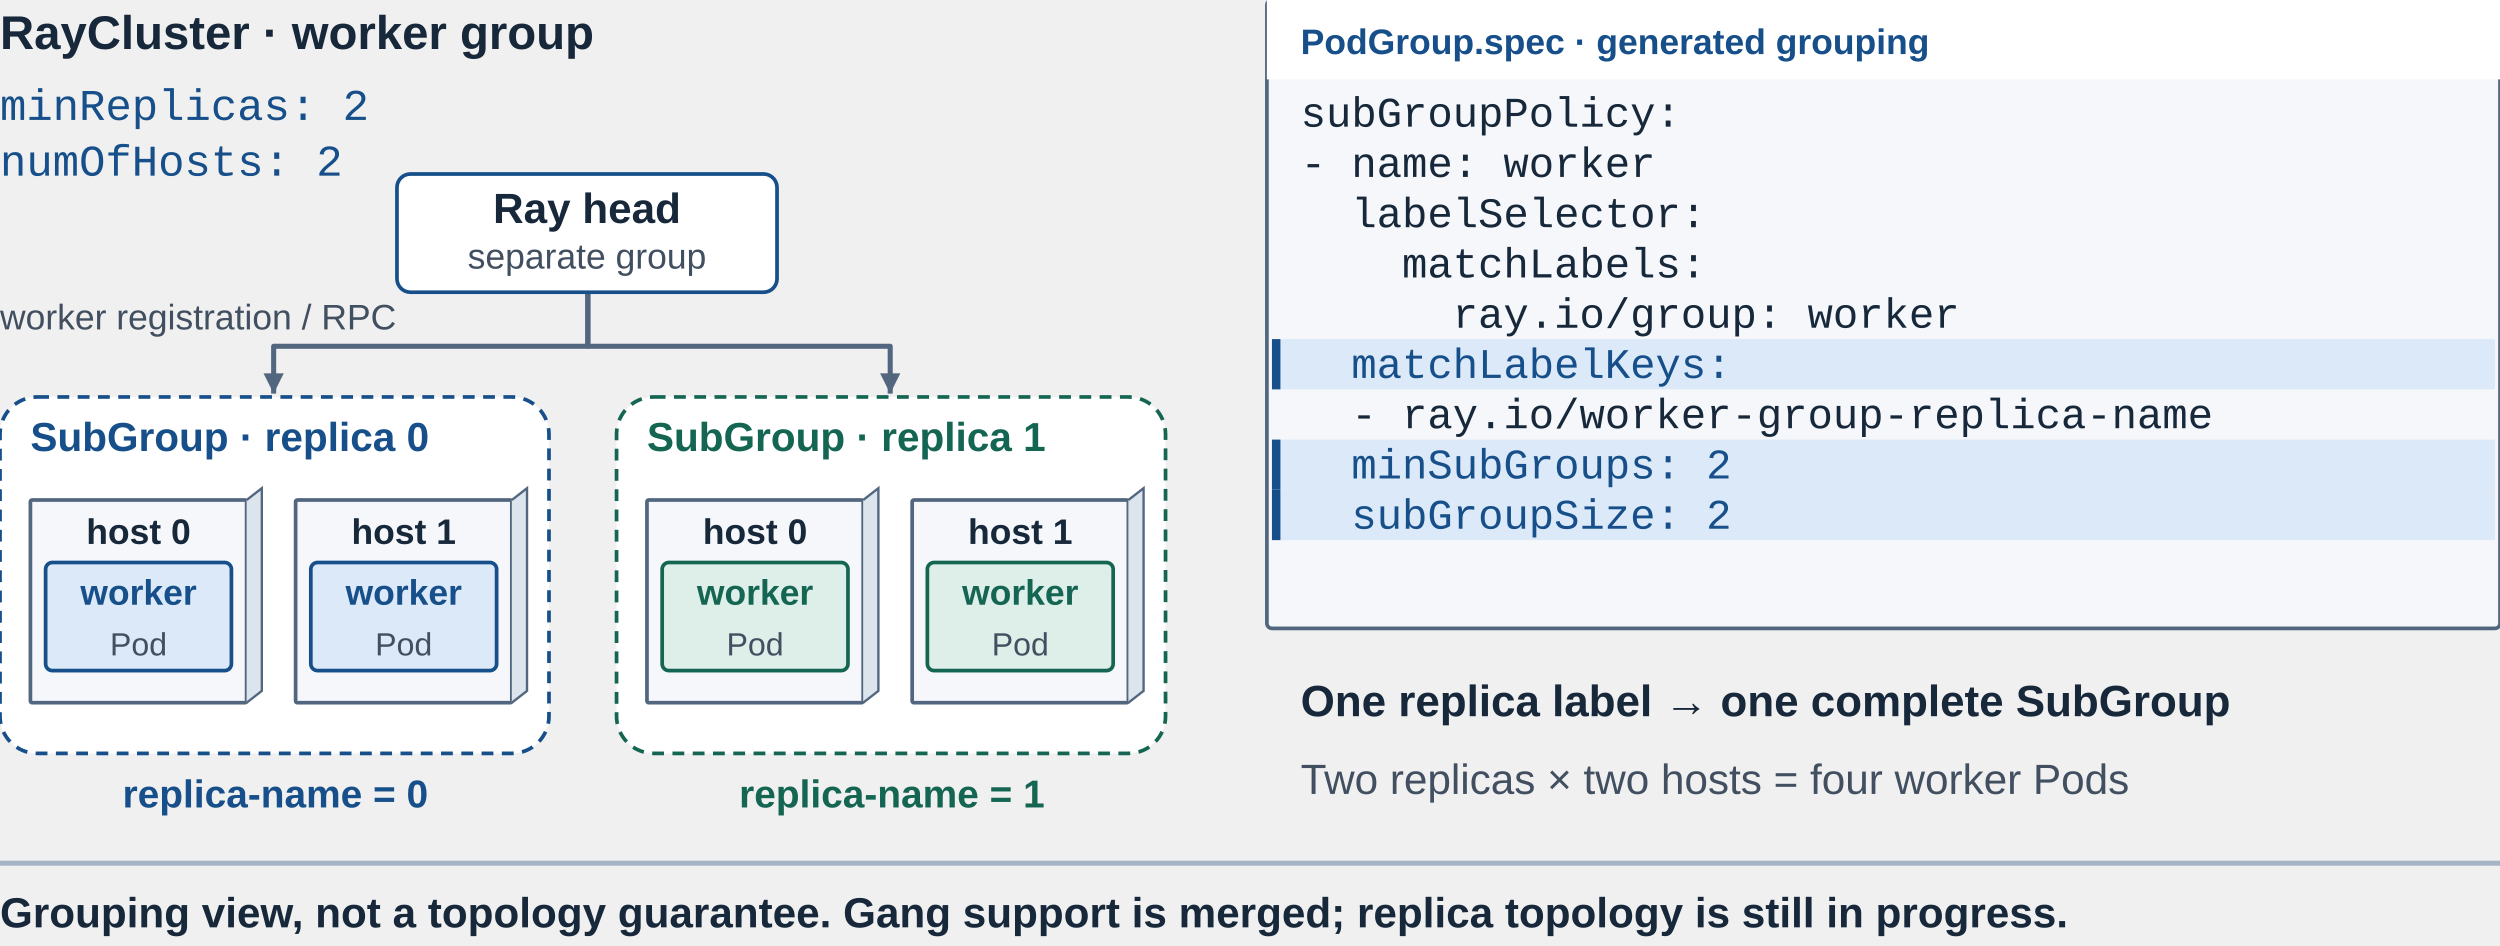
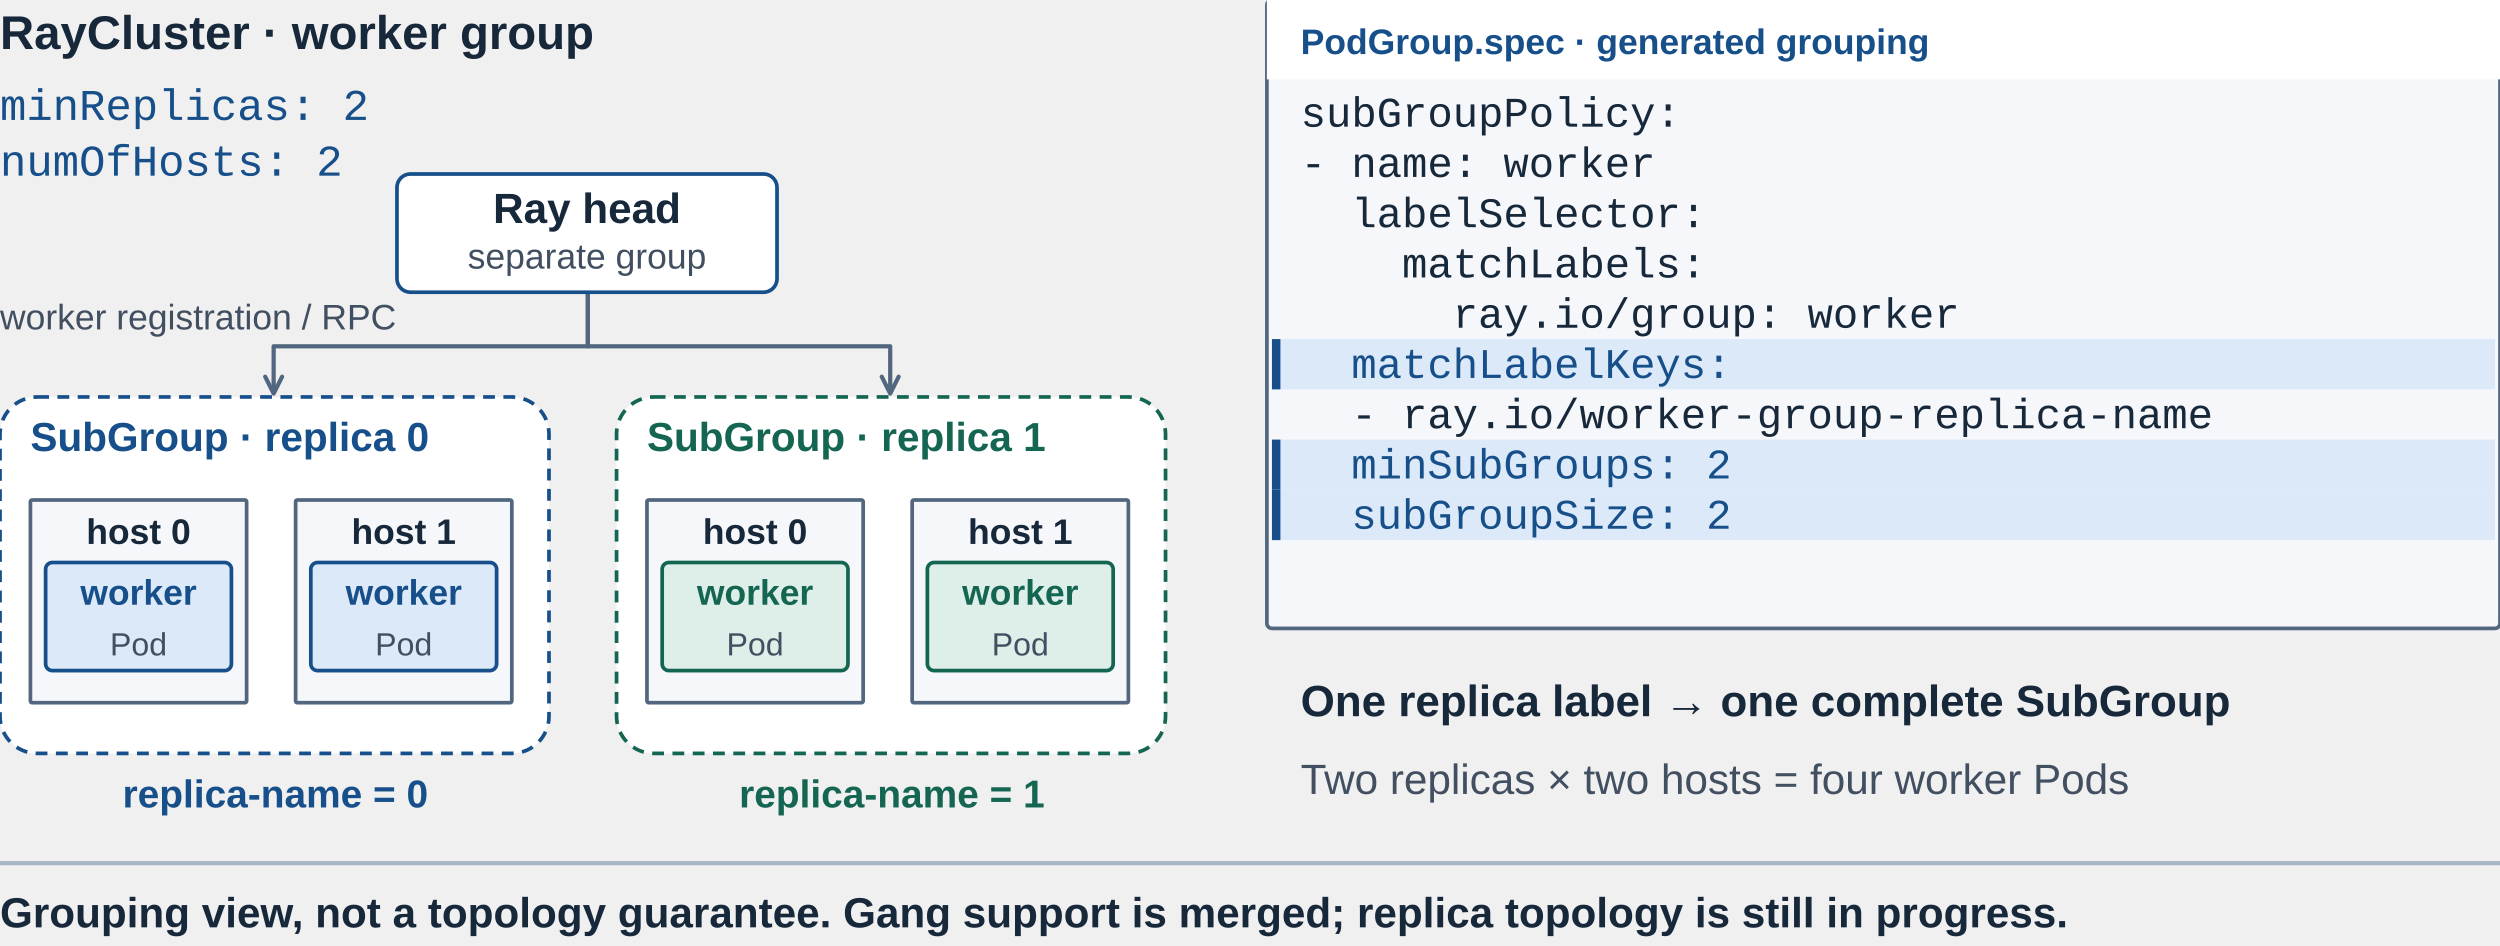
<svg xmlns="http://www.w3.org/2000/svg" width="1480" height="560" viewBox="0 0 1480 560">
  <defs>
    <marker id="arrow-146653" viewBox="0 0 12 12" refX="12" refY="6" markerWidth="12" markerHeight="12" markerUnits="userSpaceOnUse" orient="auto">
      <path d="M0 0 L12 6 L0 12 Z" fill="#146653" />
    </marker>
    <marker id="arrow-164f89" viewBox="0 0 12 12" refX="12" refY="6" markerWidth="12" markerHeight="12" markerUnits="userSpaceOnUse" orient="auto">
      <path d="M0 0 L12 6 L0 12 Z" fill="#164f89" />
    </marker>
    <marker id="arrow-17283b" viewBox="0 0 12 12" refX="12" refY="6" markerWidth="12" markerHeight="12" markerUnits="userSpaceOnUse" orient="auto">
      <path d="M0 0 L12 6 L0 12 Z" fill="#17283b" />
    </marker>
    <marker id="arrow-414f60" viewBox="0 0 12 12" refX="12" refY="6" markerWidth="12" markerHeight="12" markerUnits="userSpaceOnUse" orient="auto">
      <path d="M0 0 L12 6 L0 12 Z" fill="#414f60" />
    </marker>
    <marker id="arrow-52677f" viewBox="0 0 12 12" refX="12" refY="6" markerWidth="12" markerHeight="12" markerUnits="userSpaceOnUse" orient="auto">
      <path d="M0 0 L12 6 L0 12 Z" fill="#52677f" />
    </marker>
    <marker id="arrow-62448d" viewBox="0 0 12 12" refX="12" refY="6" markerWidth="12" markerHeight="12" markerUnits="userSpaceOnUse" orient="auto">
      <path d="M0 0 L12 6 L0 12 Z" fill="#62448d" />
    </marker>
    <marker id="arrow-8b621c" viewBox="0 0 12 12" refX="12" refY="6" markerWidth="12" markerHeight="12" markerUnits="userSpaceOnUse" orient="auto">
      <path d="M0 0 L12 6 L0 12 Z" fill="#8b621c" />
    </marker>
    <marker id="arrow-a6b5c6" viewBox="0 0 12 12" refX="12" refY="6" markerWidth="12" markerHeight="12" markerUnits="userSpaceOnUse" orient="auto">
      <path d="M0 0 L12 6 L0 12 Z" fill="#a6b5c6" />
    </marker>
    <marker id="arrow-c14421" viewBox="0 0 12 12" refX="12" refY="6" markerWidth="12" markerHeight="12" markerUnits="userSpaceOnUse" orient="auto">
      <path d="M0 0 L12 6 L0 12 Z" fill="#c14421" />
    </marker>
    <marker id="arrow-dce5ee" viewBox="0 0 12 12" refX="12" refY="6" markerWidth="12" markerHeight="12" markerUnits="userSpaceOnUse" orient="auto">
      <path d="M0 0 L12 6 L0 12 Z" fill="#dce5ee" />
    </marker>
    <marker id="arrow-dce9f8" viewBox="0 0 12 12" refX="12" refY="6" markerWidth="12" markerHeight="12" markerUnits="userSpaceOnUse" orient="auto">
      <path d="M0 0 L12 6 L0 12 Z" fill="#dce9f8" />
    </marker>
    <marker id="arrow-deeee8" viewBox="0 0 12 12" refX="12" refY="6" markerWidth="12" markerHeight="12" markerUnits="userSpaceOnUse" orient="auto">
      <path d="M0 0 L12 6 L0 12 Z" fill="#deeee8" />
    </marker>
    <marker id="arrow-eae3f3" viewBox="0 0 12 12" refX="12" refY="6" markerWidth="12" markerHeight="12" markerUnits="userSpaceOnUse" orient="auto">
      <path d="M0 0 L12 6 L0 12 Z" fill="#eae3f3" />
    </marker>
    <marker id="arrow-f2f5f9" viewBox="0 0 12 12" refX="12" refY="6" markerWidth="12" markerHeight="12" markerUnits="userSpaceOnUse" orient="auto">
      <path d="M0 0 L12 6 L0 12 Z" fill="#f2f5f9" />
    </marker>
    <marker id="arrow-fff5e2" viewBox="0 0 12 12" refX="12" refY="6" markerWidth="12" markerHeight="12" markerUnits="userSpaceOnUse" orient="auto">
      <path d="M0 0 L12 6 L0 12 Z" fill="#fff5e2" />
    </marker>
    <marker id="arrow-ffffff" viewBox="0 0 12 12" refX="12" refY="6" markerWidth="12" markerHeight="12" markerUnits="userSpaceOnUse" orient="auto">
      <path d="M0 0 L12 6 L0 12 Z" fill="#ffffff" />
    </marker>
  </defs>
  <rect x="0" y="235" width="325" height="211" rx="22" fill="#ffffff" stroke="#164f89" stroke-width="2.2" stroke-dasharray="7 5" />
  <rect x="365" y="235" width="325" height="211" rx="22" fill="#ffffff" stroke="#146653" stroke-width="2.2" stroke-dasharray="7 5" />
-   <path d="M348,173 L348,205 L162,205 L162,233" fill="none" stroke="#52677f" stroke-width="3" stroke-linejoin="round" marker-end="url(#arrow-52677f)" />
-   <path d="M348,173 L348,205 L527,205 L527,233" fill="none" stroke="#52677f" stroke-width="3" stroke-linejoin="round" marker-end="url(#arrow-52677f)" />
-   <path d="M750,47 L1480,47" fill="none" stroke="#164f89" stroke-width="3" stroke-linejoin="round" />
-   <path d="M0,511 L1480,511" fill="none" stroke="#a6b5c6" stroke-width="3" stroke-linejoin="round" />
+   <path d="M348,173 L348,205 L162,205 L162,233" fill="none" stroke="#52677f" stroke-width="2.5" stroke-linejoin="round" />
+   <path d="M157.0,223.0 L162,233 L167.0,223.0" fill="none" stroke="#52677f" stroke-width="2.5" stroke-linecap="round" stroke-linejoin="round" />
+   <path d="M348,173 L348,205 L527,205 L527,233" fill="none" stroke="#52677f" stroke-width="2.5" stroke-linejoin="round" />
+   <path d="M522.0,223.0 L527,233 L532.0,223.0" fill="none" stroke="#52677f" stroke-width="2.5" stroke-linecap="round" stroke-linejoin="round" />
+   <path d="M750,47 L1480,47" fill="none" stroke="#164f89" stroke-width="2.5" stroke-linejoin="round" />
+   <path d="M0,511 L1480,511" fill="none" stroke="#a6b5c6" stroke-width="2.5" stroke-linejoin="round" />
  <text x="0" y="29" font-family="Liberation Sans, Arial, sans-serif" font-size="28" font-weight="700" fill="#17283b" text-anchor="start">
    <tspan x="0" dy="0">RayCluster · worker group</tspan>
  </text>
  <text x="0" y="71" xml:space="preserve" font-family="Liberation Mono" font-size="26" font-weight="400" fill="#164f89">minReplicas: 2</text>
  <text x="0" y="104" xml:space="preserve" font-family="Liberation Mono" font-size="26" font-weight="400" fill="#164f89">numOfHosts: 2</text>
  <rect x="235" y="103" width="225" height="70" rx="8" fill="#ffffff" stroke="#164f89" stroke-width="2.2" />
  <text x="347.5" y="132.0" font-family="Liberation Sans, Arial, sans-serif" font-size="25" font-weight="700" fill="#17283b" text-anchor="middle">
    <tspan x="347.5" dy="0">Ray head</tspan>
  </text>
  <text x="347.5" y="159.0" font-family="Liberation Sans, Arial, sans-serif" font-size="21" font-weight="400" fill="#414f60" text-anchor="middle">
    <tspan x="347.5" dy="0">separate group</tspan>
  </text>
  <text x="18" y="267" font-family="Liberation Sans, Arial, sans-serif" font-size="24" font-weight="700" fill="#164f89" text-anchor="start">
    <tspan x="18" dy="0">SubGroup · replica 0</tspan>
  </text>
  <rect x="18" y="296" width="128" height="120" rx="1" fill="#f5f7fa" stroke="#52677f" stroke-width="2.2" />
-   <path d="M146,296 l9,-7 v120 l-9,7" fill="#dce5ee" stroke="#52677f" stroke-width="1.4" />
  <text x="82.0" y="322" font-family="Liberation Sans, Arial, sans-serif" font-size="21" font-weight="700" fill="#17283b" text-anchor="middle">
    <tspan x="82.0" dy="0">host 0</tspan>
  </text>
  <rect x="27" y="333.0" width="110" height="64.0" rx="4" fill="#dce9f8" stroke="#164f89" stroke-width="2.2" />
  <text x="82.0" y="358.0" font-family="Liberation Sans, Arial, sans-serif" font-size="21" font-weight="700" fill="#164f89" text-anchor="middle">
    <tspan x="82.0" dy="0">worker</tspan>
  </text>
  <text x="82.0" y="388.0" font-family="Liberation Sans, Arial, sans-serif" font-size="19" font-weight="400" fill="#414f60" text-anchor="middle">
    <tspan x="82.0" dy="0">Pod</tspan>
  </text>
  <rect x="175" y="296" width="128" height="120" rx="1" fill="#f5f7fa" stroke="#52677f" stroke-width="2.2" />
-   <path d="M303,296 l9,-7 v120 l-9,7" fill="#dce5ee" stroke="#52677f" stroke-width="1.4" />
  <text x="239.0" y="322" font-family="Liberation Sans, Arial, sans-serif" font-size="21" font-weight="700" fill="#17283b" text-anchor="middle">
    <tspan x="239.0" dy="0">host 1</tspan>
  </text>
  <rect x="184" y="333.0" width="110" height="64.0" rx="4" fill="#dce9f8" stroke="#164f89" stroke-width="2.2" />
  <text x="239.0" y="358.0" font-family="Liberation Sans, Arial, sans-serif" font-size="21" font-weight="700" fill="#164f89" text-anchor="middle">
    <tspan x="239.0" dy="0">worker</tspan>
  </text>
  <text x="239.0" y="388.0" font-family="Liberation Sans, Arial, sans-serif" font-size="19" font-weight="400" fill="#414f60" text-anchor="middle">
    <tspan x="239.0" dy="0">Pod</tspan>
  </text>
  <text x="163" y="478" font-family="Liberation Sans, Arial, sans-serif" font-size="23" font-weight="700" fill="#164f89" text-anchor="middle">
    <tspan x="163" dy="0">replica-name = 0</tspan>
  </text>
  <text x="383" y="267" font-family="Liberation Sans, Arial, sans-serif" font-size="24" font-weight="700" fill="#146653" text-anchor="start">
    <tspan x="383" dy="0">SubGroup · replica 1</tspan>
  </text>
  <rect x="383" y="296" width="128" height="120" rx="1" fill="#f5f7fa" stroke="#52677f" stroke-width="2.2" />
-   <path d="M511,296 l9,-7 v120 l-9,7" fill="#dce5ee" stroke="#52677f" stroke-width="1.4" />
  <text x="447.0" y="322" font-family="Liberation Sans, Arial, sans-serif" font-size="21" font-weight="700" fill="#17283b" text-anchor="middle">
    <tspan x="447.0" dy="0">host 0</tspan>
  </text>
  <rect x="392" y="333.0" width="110" height="64.0" rx="4" fill="#deeee8" stroke="#146653" stroke-width="2.2" />
  <text x="447.0" y="358.0" font-family="Liberation Sans, Arial, sans-serif" font-size="21" font-weight="700" fill="#146653" text-anchor="middle">
    <tspan x="447.0" dy="0">worker</tspan>
  </text>
  <text x="447.0" y="388.0" font-family="Liberation Sans, Arial, sans-serif" font-size="19" font-weight="400" fill="#414f60" text-anchor="middle">
    <tspan x="447.0" dy="0">Pod</tspan>
  </text>
  <rect x="540" y="296" width="128" height="120" rx="1" fill="#f5f7fa" stroke="#52677f" stroke-width="2.2" />
-   <path d="M668,296 l9,-7 v120 l-9,7" fill="#dce5ee" stroke="#52677f" stroke-width="1.4" />
  <text x="604.0" y="322" font-family="Liberation Sans, Arial, sans-serif" font-size="21" font-weight="700" fill="#17283b" text-anchor="middle">
    <tspan x="604.0" dy="0">host 1</tspan>
  </text>
  <rect x="549" y="333.0" width="110" height="64.0" rx="4" fill="#deeee8" stroke="#146653" stroke-width="2.2" />
  <text x="604.0" y="358.0" font-family="Liberation Sans, Arial, sans-serif" font-size="21" font-weight="700" fill="#146653" text-anchor="middle">
    <tspan x="604.0" dy="0">worker</tspan>
  </text>
  <text x="604.0" y="388.0" font-family="Liberation Sans, Arial, sans-serif" font-size="19" font-weight="400" fill="#414f60" text-anchor="middle">
    <tspan x="604.0" dy="0">Pod</tspan>
  </text>
  <text x="528" y="478" font-family="Liberation Sans, Arial, sans-serif" font-size="23" font-weight="700" fill="#146653" text-anchor="middle">
    <tspan x="528" dy="0">replica-name = 1</tspan>
  </text>
  <text x="0" y="195" font-family="Liberation Sans, Arial, sans-serif" font-size="21" font-weight="400" fill="#414f60" text-anchor="start">
    <tspan x="0" dy="0">worker registration / RPC</tspan>
  </text>
  <rect x="750" y="0" width="730" height="372" rx="3" fill="#f5f7fa" stroke="#52677f" stroke-width="2.2" />
  <rect x="750" y="0" width="730" height="47" rx="0" fill="#ffffff" stroke="none" stroke-width="2.2" />
  <text x="770" y="32" font-family="Liberation Sans, Arial, sans-serif" font-size="21" font-weight="700" fill="#164f89" text-anchor="start">
    <tspan x="770" dy="0">PodGroup.spec · generated grouping</tspan>
  </text>
  <text x="770" y="75.0" xml:space="preserve" font-family="Liberation Mono" font-size="25" font-weight="400" fill="#17283b">subGroupPolicy:</text>
  <text x="770" y="104.75" xml:space="preserve" font-family="Liberation Mono" font-size="25" font-weight="400" fill="#17283b">- name: worker</text>
  <text x="770" y="134.5" xml:space="preserve" font-family="Liberation Mono" font-size="25" font-weight="400" fill="#17283b">  labelSelector:</text>
  <text x="770" y="164.25" xml:space="preserve" font-family="Liberation Mono" font-size="25" font-weight="400" fill="#17283b">    matchLabels:</text>
  <text x="770" y="194.0" xml:space="preserve" font-family="Liberation Mono" font-size="25" font-weight="400" fill="#17283b">      ray.io/group: worker</text>
  <rect x="753" y="200.75" width="724" height="29.75" rx="0" fill="#dce9f8" stroke="none" stroke-width="2.2" />
  <rect x="753" y="200.75" width="5" height="29.75" rx="0" fill="#164f89" stroke="none" stroke-width="2.2" />
  <text x="770" y="223.75" xml:space="preserve" font-family="Liberation Mono" font-size="25" font-weight="400" fill="#164f89">  matchLabelKeys:</text>
  <text x="770" y="253.5" xml:space="preserve" font-family="Liberation Mono" font-size="25" font-weight="400" fill="#17283b">  - ray.io/worker-group-replica-name</text>
  <rect x="753" y="260.25" width="724" height="29.75" rx="0" fill="#dce9f8" stroke="none" stroke-width="2.2" />
  <rect x="753" y="260.25" width="5" height="29.75" rx="0" fill="#164f89" stroke="none" stroke-width="2.2" />
  <text x="770" y="283.25" xml:space="preserve" font-family="Liberation Mono" font-size="25" font-weight="400" fill="#164f89">  minSubGroups: 2</text>
  <rect x="753" y="290.0" width="724" height="29.75" rx="0" fill="#dce9f8" stroke="none" stroke-width="2.2" />
  <rect x="753" y="290.0" width="5" height="29.75" rx="0" fill="#164f89" stroke="none" stroke-width="2.2" />
  <text x="770" y="313.0" xml:space="preserve" font-family="Liberation Mono" font-size="25" font-weight="400" fill="#164f89">  subGroupSize: 2</text>
  <text x="770" y="424" font-family="Liberation Sans, Arial, sans-serif" font-size="26" font-weight="700" fill="#17283b" text-anchor="start">
    <tspan x="770" dy="0">One replica label → one complete SubGroup</tspan>
  </text>
  <text x="770" y="470" font-family="Liberation Sans, Arial, sans-serif" font-size="25" font-weight="400" fill="#414f60" text-anchor="start">
    <tspan x="770" dy="0">Two replicas × two hosts = four worker Pods</tspan>
  </text>
  <text x="0" y="549" font-family="Liberation Sans, Arial, sans-serif" font-size="25" font-weight="700" fill="#17283b" text-anchor="start">
    <tspan x="0" dy="0">Grouping view, not a topology guarantee. Gang support is merged; replica topology is still in progress.</tspan>
  </text>
</svg>
